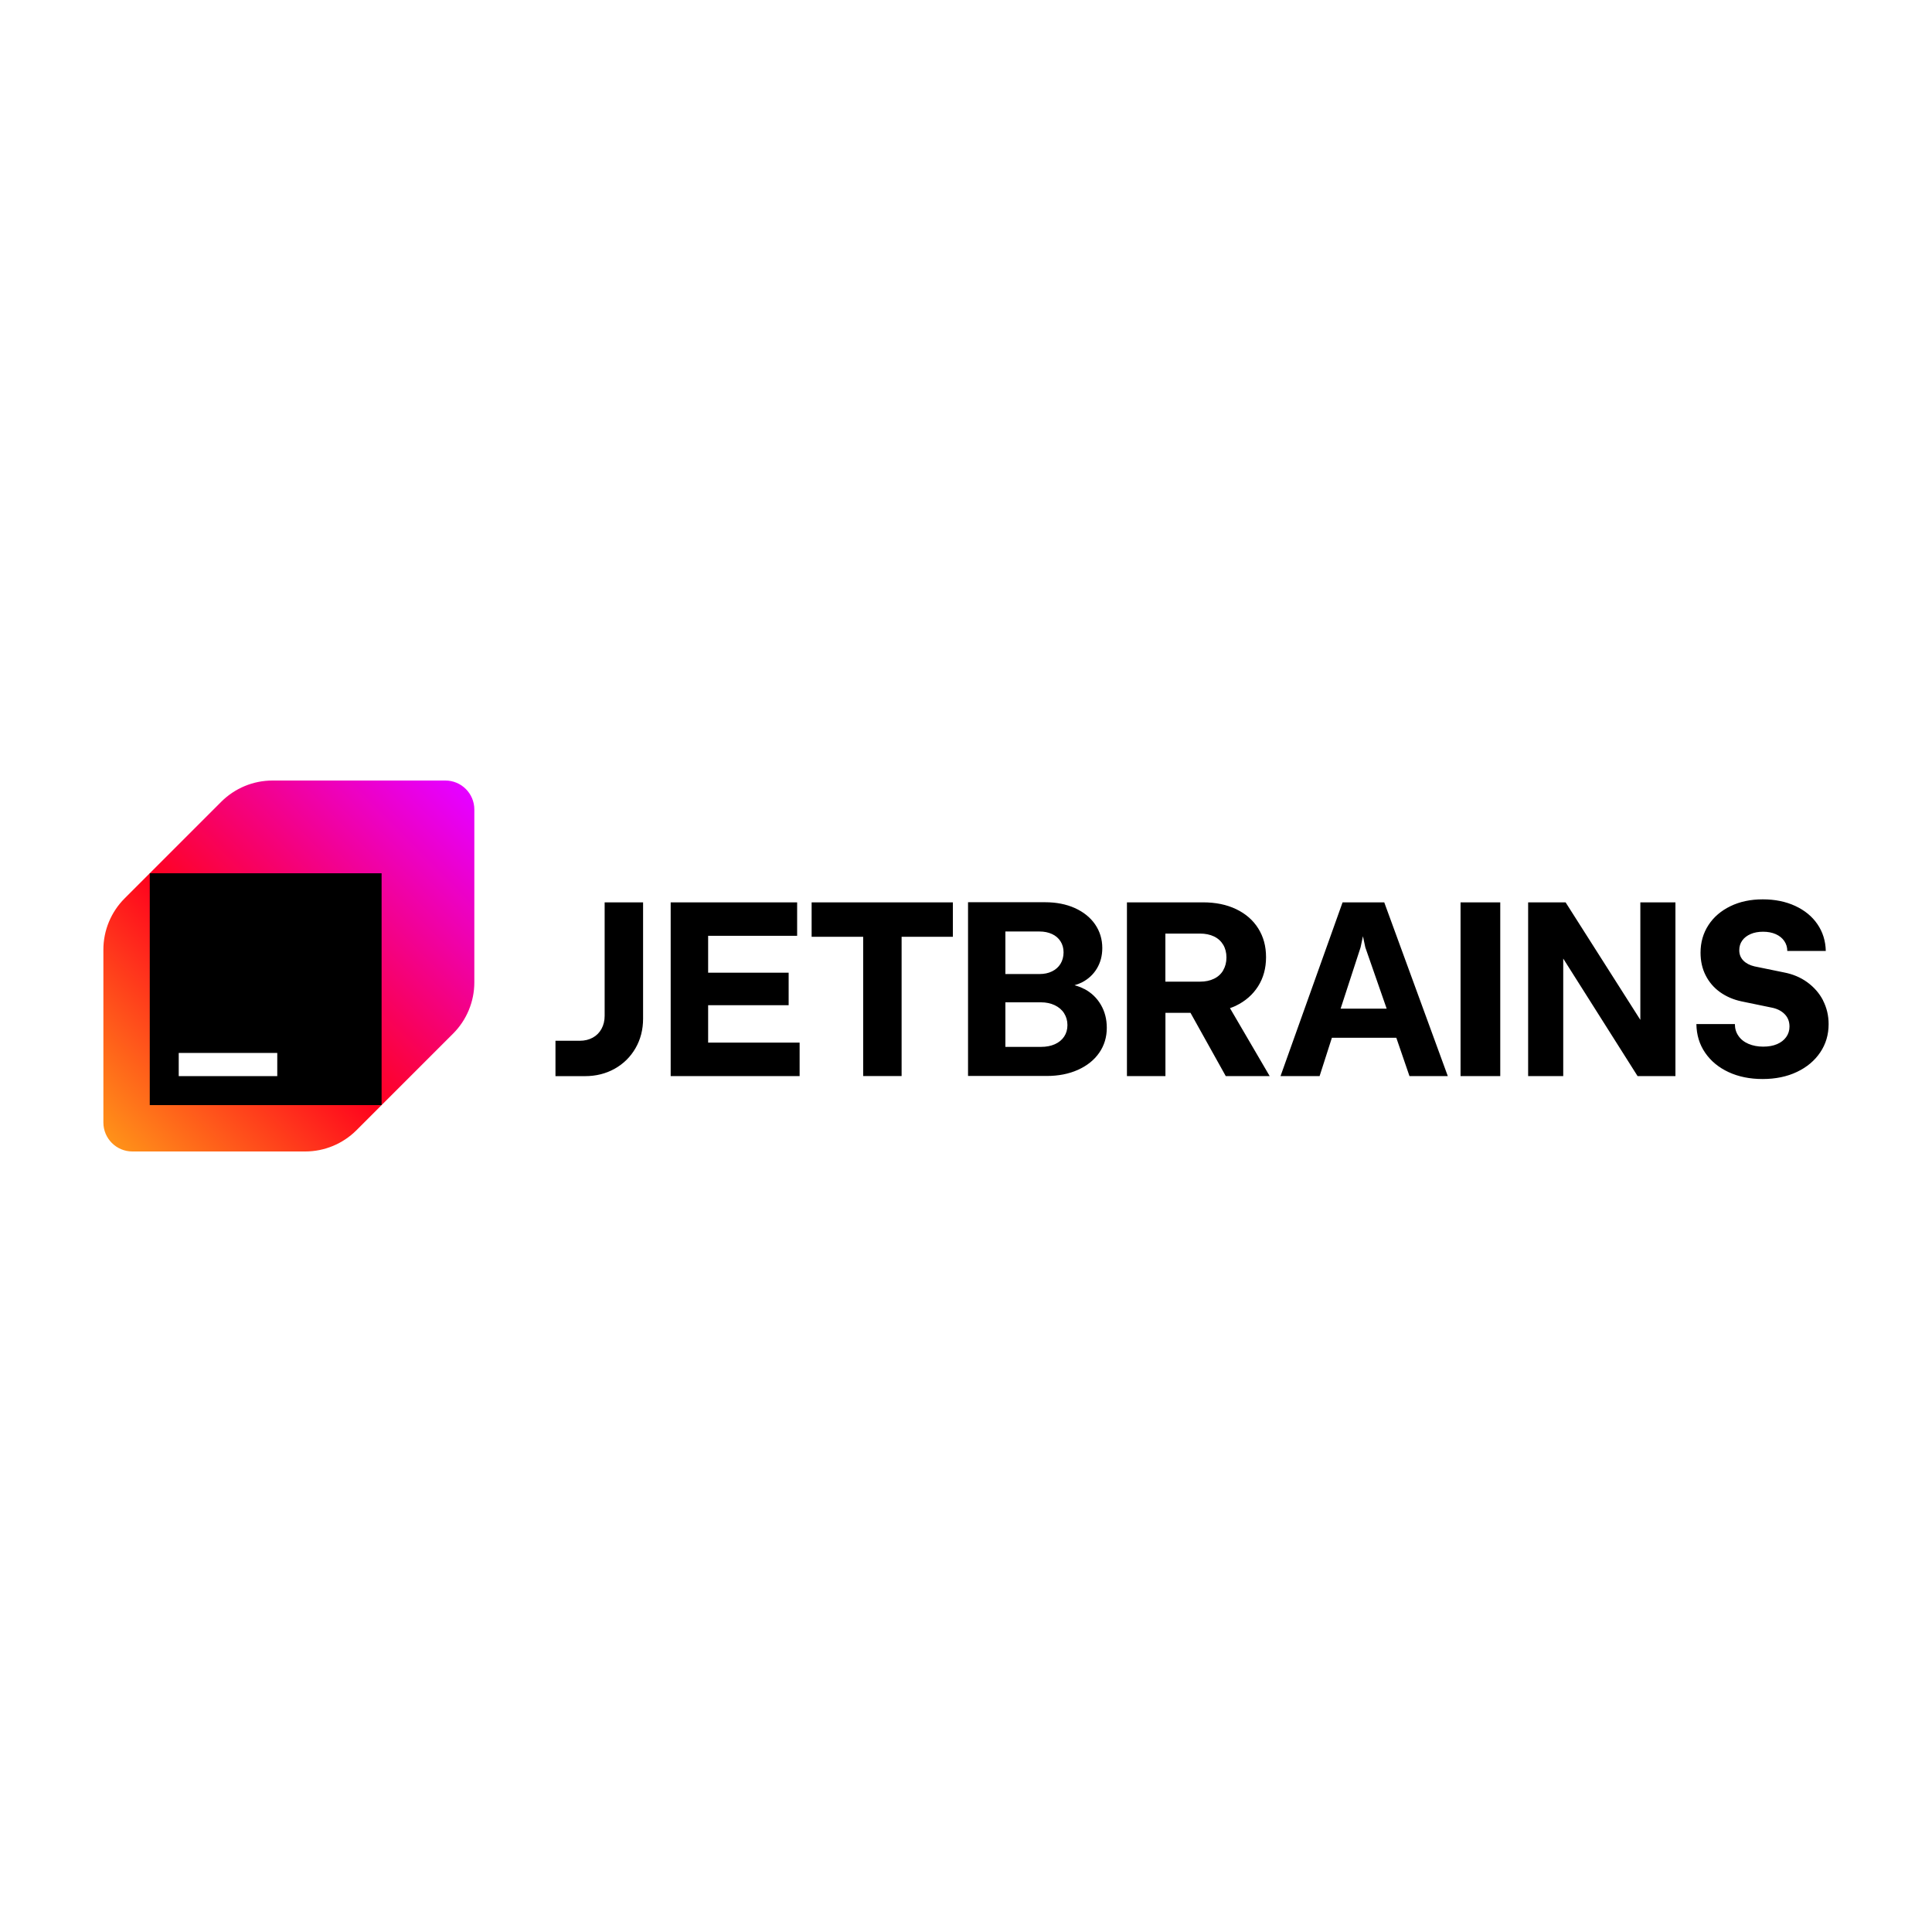
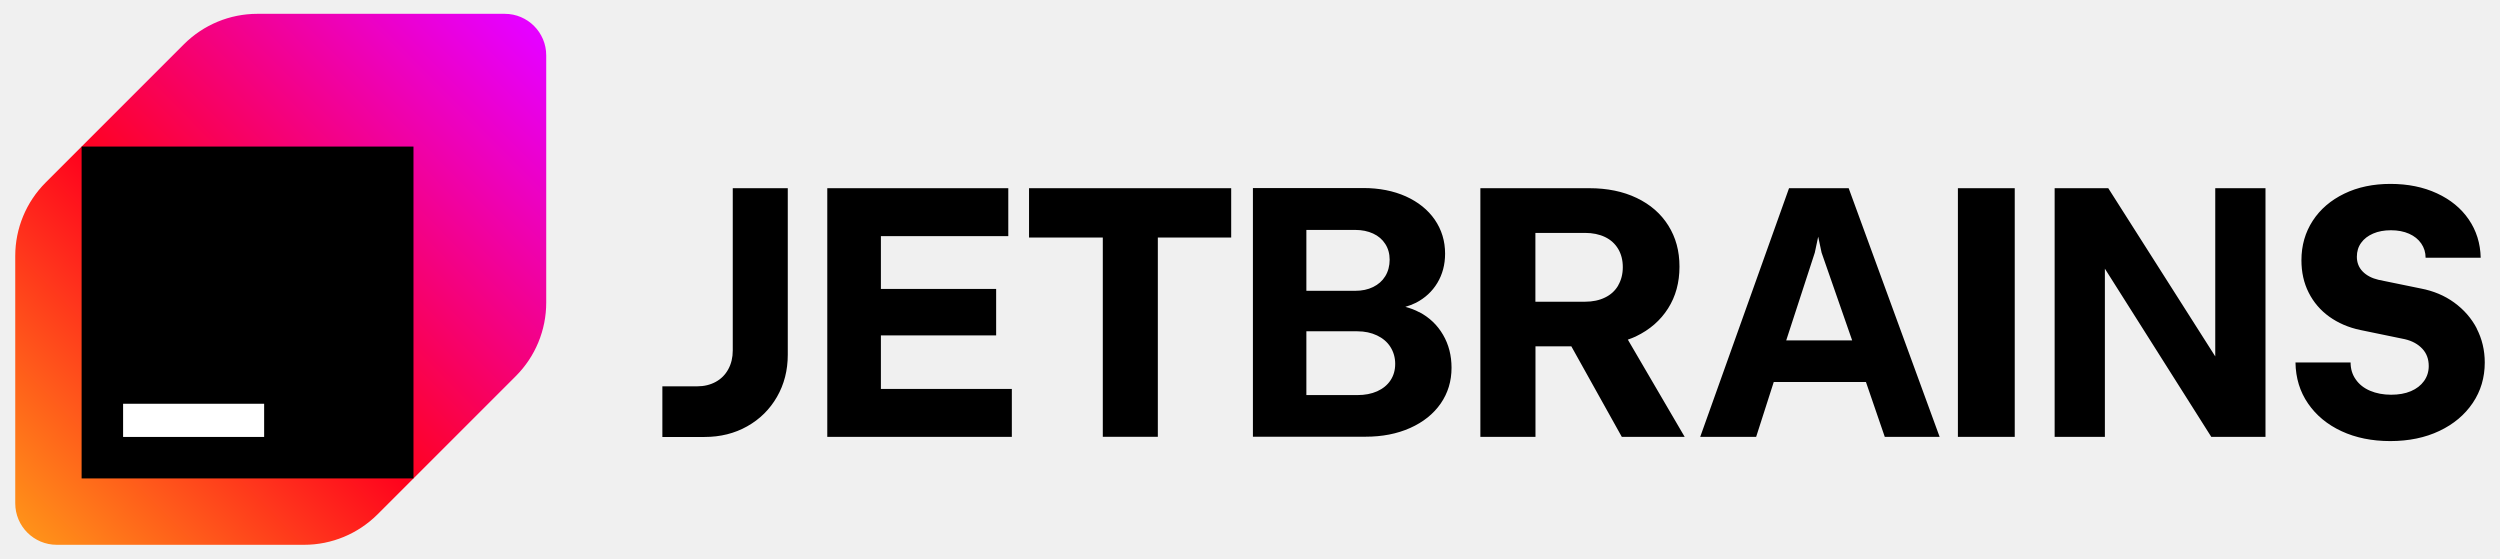
- <svg xmlns="http://www.w3.org/2000/svg" width="1000" height="1000" viewBox="0 0 264.583 264.583" version="1.1" id="svg1" xml:space="preserve">
-   <rect width="100%" height="100%" fill="white" />
+ <svg xmlns="http://www.w3.org/2000/svg" width="904" height="202" viewBox="12.7 105.569 239.183 53.446" version="1.1" id="svg1" xml:space="preserve">
  <defs id="defs1">
    <linearGradient id="a" x1="0.85" x2="62.62" y1="62.72" y2="1.81" gradientUnits="userSpaceOnUse">
      <stop stop-color="#FF9419" id="stop1-4" />
      <stop offset=".43" stop-color="#FF021D" id="stop2-8" />
      <stop offset=".99" stop-color="#E600FF" id="stop3-0" />
    </linearGradient>
  </defs>
  <g id="layer1">
    <g style="fill:none" id="g1" transform="matrix(0.79375,0,0,0.79375,14.15825,106.8917)">
      <path fill="#000000" d="m 86.484,40.586 c 0,0.846 -0.179,1.593 -0.538,2.251 -0.358,0.657 -0.856,1.165 -1.514,1.524 -0.657,0.358 -1.394,0.538 -2.241,0.538 H 78 v 6.104 h 5.079 c 1.912,0 3.625,-0.428 5.148,-1.285 1.524,-0.856 2.719,-2.042 3.585,-3.545 0.866,-1.504 1.304,-3.197 1.304,-5.089 V 21.018 H 86.484 Z M 104.34,38.763 h 13.891 V 33.157 H 104.34 v -6.363 h 15.355 V 21.018 H 97.877 V 50.992 H 120.123 V 45.216 H 104.34 Z m 17.865,-11.8 h 8.882 v 24.019 h 6.633 V 26.963 h 8.842 v -5.945 h -24.367 v 5.955 z m 47.022,9.002 c -0.517,-0.279 -1.085,-0.488 -1.673,-0.647 0.449,-0.13 0.877,-0.289 1.275,-0.488 1.096,-0.568 1.962,-1.364 2.579,-2.39 0.618,-1.026 0.936,-2.201 0.936,-3.535 0,-1.524 -0.418,-2.888 -1.244,-4.093 -0.827,-1.195 -1.992,-2.131 -3.486,-2.808 -1.494,-0.667 -3.206,-1.006 -5.118,-1.006 h -13.315 v 29.974 h 13.574 c 2.011,0 3.804,-0.348 5.387,-1.056 1.573,-0.707 2.798,-1.683 3.675,-2.948 0.866,-1.255 1.304,-2.689 1.304,-4.302 0,-1.484 -0.338,-2.808 -1.026,-3.983 -0.687,-1.175 -1.633,-2.081 -2.858,-2.728 z m -13.603,-9.918 h 5.886 c 0.816,0 1.533,0.149 2.161,0.438 0.627,0.289 1.115,0.707 1.464,1.255 0.348,0.538 0.527,1.175 0.527,1.902 0,0.727 -0.179,1.414 -0.527,1.982 -0.349,0.568 -0.837,0.996 -1.464,1.304 -0.628,0.309 -1.345,0.458 -2.161,0.458 h -5.886 v -7.349 z m 10.138,18.134 c -0.378,0.568 -0.916,1.006 -1.603,1.315 -0.697,0.309 -1.484,0.458 -2.39,0.458 h -6.145 v -7.688 h 6.145 c 0.886,0 1.673,0.169 2.37,0.498 0.687,0.329 1.235,0.787 1.613,1.384 0.378,0.598 0.578,1.275 0.578,2.041 0,0.767 -0.19,1.424 -0.568,1.992 z m 29.596,-5.308 c 1.663,-0.797 2.947,-1.922 3.864,-3.366 0.916,-1.444 1.374,-3.117 1.374,-5.029 0,-1.912 -0.448,-3.525 -1.344,-4.959 -0.897,-1.434 -2.171,-2.539 -3.814,-3.326 -1.644,-0.787 -3.546,-1.175 -5.717,-1.175 h -13.124 v 29.974 h 6.642 V 40.078 h 4.322 l 6.084,10.914 h 7.578 l -6.851,-11.721 c 0.339,-0.119 0.677,-0.249 0.996,-0.398 z m -2.151,-6.124 c -0.369,0.627 -0.896,1.115 -1.583,1.444 -0.688,0.339 -1.494,0.508 -2.42,0.508 h -5.975 v -8.295 h 5.975 c 0.926,0 1.732,0.169 2.42,0.498 0.687,0.329 1.214,0.817 1.583,1.434 0.368,0.617 0.558,1.354 0.558,2.191 0,0.837 -0.19,1.573 -0.558,2.201 z m 20.594,-11.731 -10.706,29.974 h 6.742 l 2.121,-6.612 h 11.114 l 2.27,6.612 h 6.612 L 220.99,21.018 Z m -0.339,18.343 3.445,-10.576 0.409,-1.922 0.408,1.922 3.685,10.576 z m 20.693,11.631 h 6.851 V 21.018 h -6.851 z m 31.02,-9.699 -12.896,-20.275 h -6.463 v 29.974 h 6.055 V 30.717 l 12.826,20.275 h 6.533 V 21.018 h -6.055 z m 31.528,-3.356 c -0.647,-1.245 -1.564,-2.29 -2.729,-3.137 -1.165,-0.846 -2.509,-1.404 -4.023,-1.693 l -5.098,-1.046 c -0.797,-0.189 -1.434,-0.518 -1.902,-0.996 -0.469,-0.478 -0.708,-1.075 -0.708,-1.782 0,-0.647 0.17,-1.205 0.518,-1.683 0.339,-0.478 0.827,-0.846 1.444,-1.115 0.618,-0.269 1.335,-0.398 2.151,-0.398 0.817,0 1.554,0.139 2.181,0.418 0.627,0.279 1.115,0.667 1.464,1.175 0.349,0.508 0.528,1.075 0.528,1.723 h 6.642 c -0.04,-1.743 -0.528,-3.286 -1.444,-4.621 -0.916,-1.344 -2.201,-2.39 -3.834,-3.147 -1.633,-0.757 -3.505,-1.135 -5.597,-1.135 -2.091,0 -3.943,0.388 -5.566,1.175 -1.623,0.787 -2.898,1.872 -3.804,3.266 -0.906,1.394 -1.364,2.978 -1.364,4.76 0,1.444 0.288,2.748 0.876,3.904 0.587,1.165 1.414,2.131 2.479,2.898 1.076,0.767 2.311,1.304 3.725,1.603 l 5.397,1.115 c 0.886,0.209 1.584,0.598 2.101,1.155 0.518,0.558 0.767,1.245 0.767,2.081 0,0.667 -0.189,1.275 -0.567,1.802 -0.379,0.528 -0.907,0.936 -1.584,1.225 -0.677,0.289 -1.474,0.428 -2.39,0.428 -0.916,0 -1.782,-0.159 -2.529,-0.478 -0.747,-0.319 -1.325,-0.777 -1.733,-1.374 -0.418,-0.588 -0.617,-1.275 -0.617,-2.041 h -6.642 c 0.029,1.872 0.527,3.515 1.513,4.949 0.976,1.424 2.32,2.539 4.033,3.336 1.713,0.797 3.675,1.195 5.886,1.195 2.21,0 4.202,-0.408 5.915,-1.225 1.723,-0.817 3.057,-1.942 4.023,-3.376 0.966,-1.434 1.444,-3.057 1.444,-4.87 0,-1.484 -0.329,-2.848 -0.976,-4.103 z" id="path3" />
      <path fill="url(#a)" d="M 20.34,3.66 3.66,20.34 C 1.32,22.68 0,25.86 0,29.18 V 59 c 0,2.76 2.24,5 5,5 h 29.82 c 3.32,0 6.49,-1.32 8.84,-3.66 L 60.34,43.66 C 62.68,41.32 64,38.14 64,34.82 V 5 C 64,2.24 61.76,0 59,0 H 29.18 c -3.32,0 -6.49,1.32 -8.84,3.66 z" id="path4" style="fill:url(#a)" />
      <path fill="#000000" d="M 48,16 H 8 v 40 h 40 z" id="path5" />
      <path fill="#ffffff" d="M 30,47 H 13 v 4 h 17 z" id="path6" />
    </g>
  </g>
</svg>
